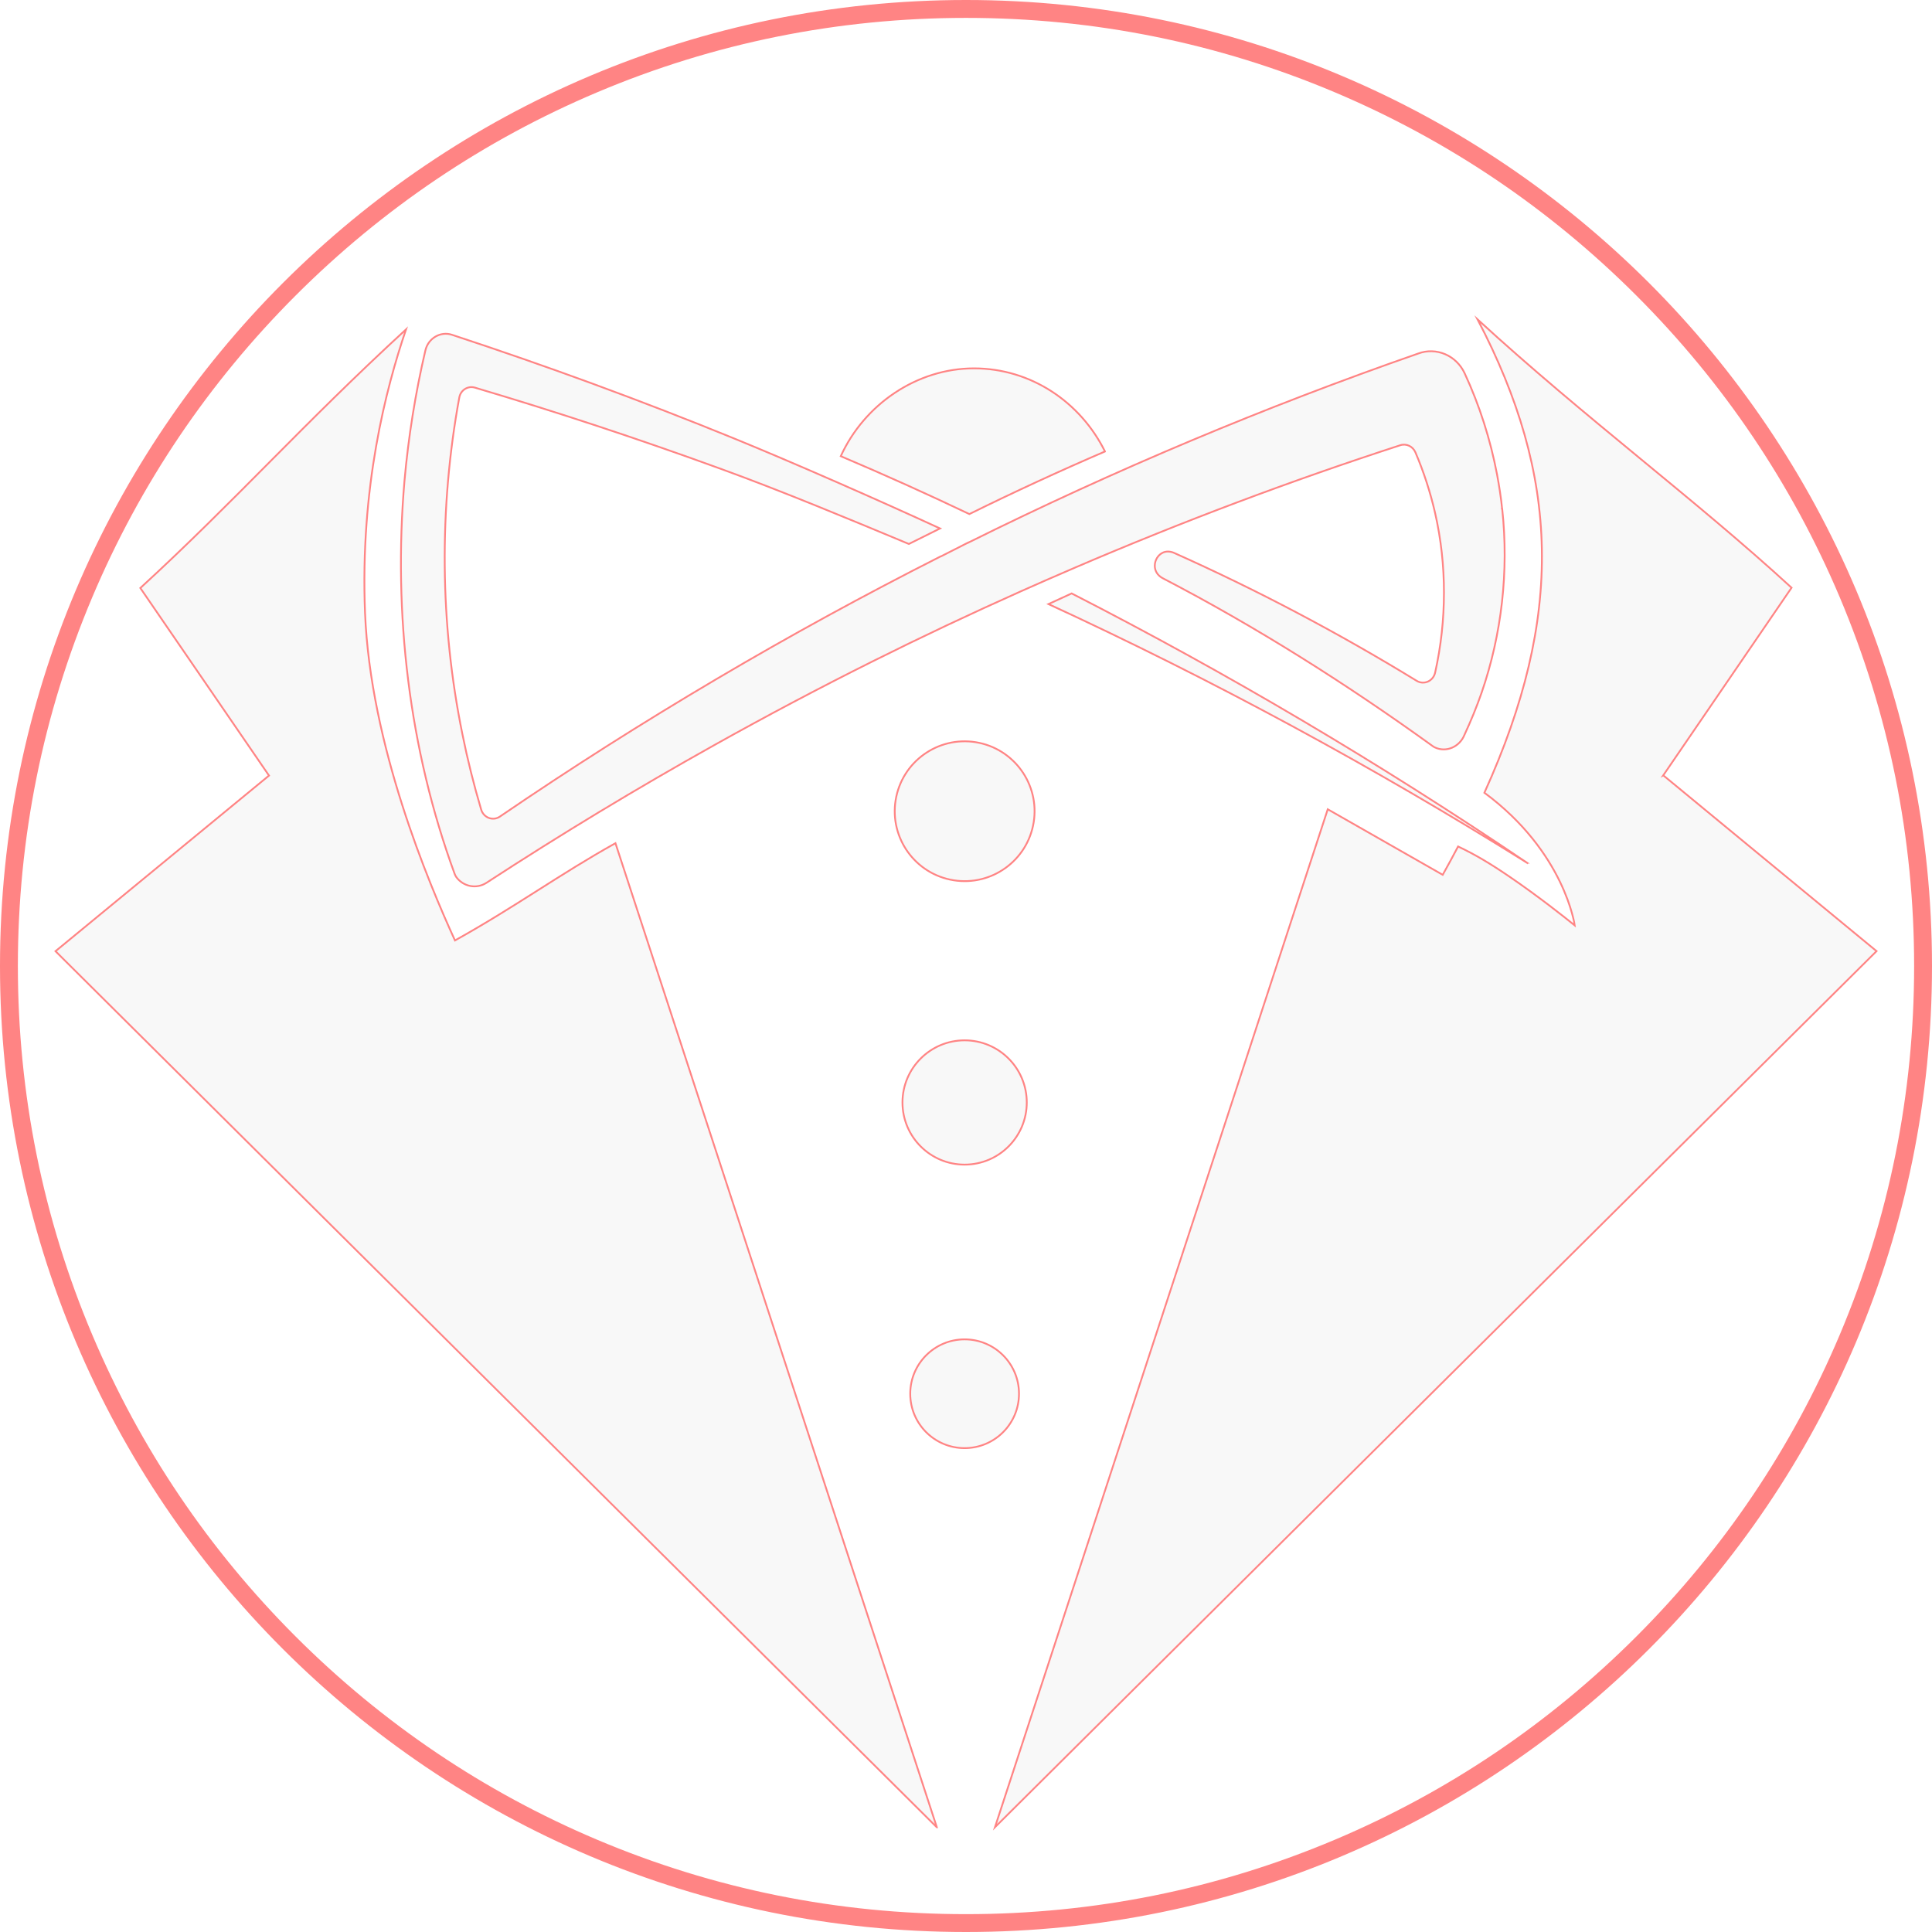
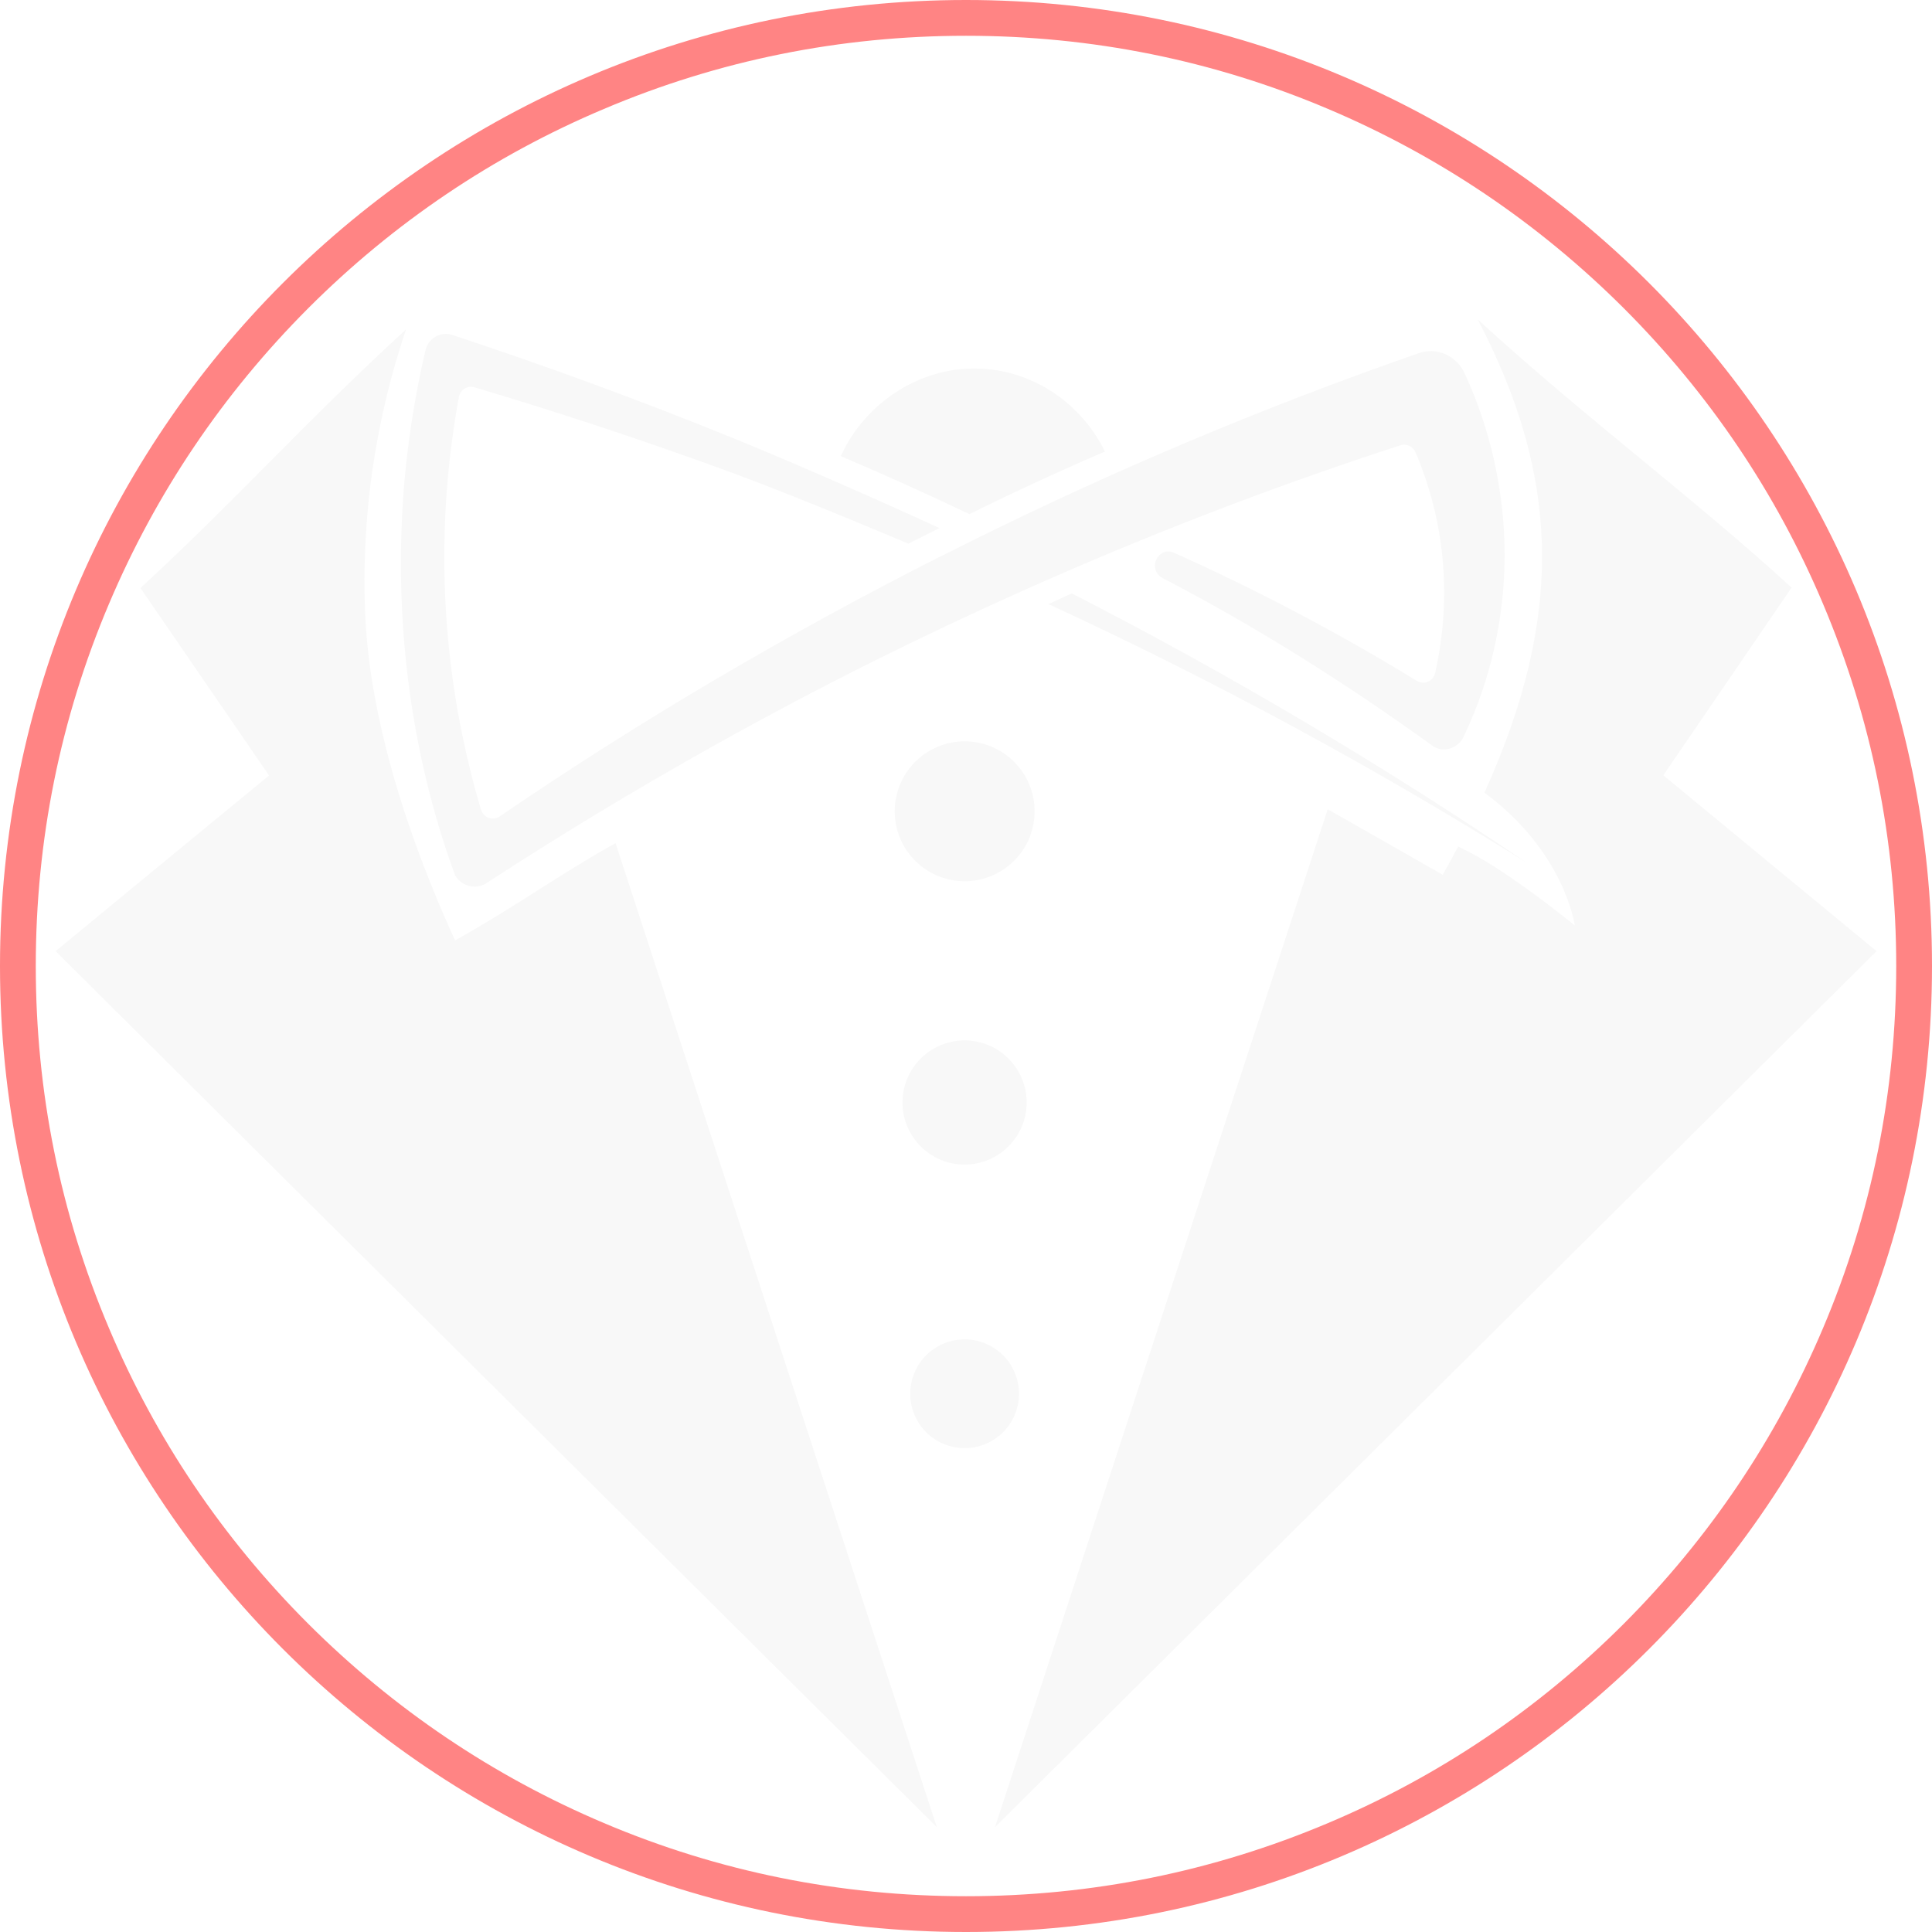
- <svg xmlns="http://www.w3.org/2000/svg" id="Capa_2" data-name="Capa 2" viewBox="0 0 1080 1080">
-   <defs>
-     <style>
-       .cls-1 {
-         fill: #f8f8f8;
-         stroke: #ff8484;
-         stroke-miterlimit: 10;
-       }
- 
-       .cls-2 {
-         fill: #ff8484;
-         stroke-width: 0px;
-       }
-     </style>
-   </defs>
-   <g id="Capa_2-2" data-name="Capa 2">
+ <svg xmlns="http://www.w3.org/2000/svg" version="1.1" id="Capa_2_00000059291926221138479560000006295554900064581780_" x="0px" y="0px" viewBox="0 0 1080 1080" style="enable-background:new 0 0 1080 1080;" xml:space="preserve">
+   <style type="text/css">
+ 	.st0{fill:#F8F8F8;}
+ 	.st1{fill:#FF8484;}
+ </style>
+   <g>
+     <circle class="st0" cx="539.2" cy="616.3" r="34.7" />
+     <ellipse transform="matrix(0.1602 -0.9871 0.9871 0.1602 5.2244 913.1061)" class="st0" cx="539.2" cy="453.5" rx="39.1" ry="39.1" />
+     <ellipse transform="matrix(0.9239 -0.3827 0.3827 0.9239 -257.106 265.6606)" class="st0" cx="539.2" cy="779.1" rx="30.4" ry="30.4" />
    <g>
-       <g>
-         <circle class="cls-1" cx="539.23" cy="616.29" r="34.74" />
-         <circle class="cls-1" cx="539.23" cy="453.46" r="39.08" transform="translate(5.25 913.09) rotate(-80.78)" />
-         <circle class="cls-1" cx="539.23" cy="779.11" r="30.4" />
-         <g>
-           <path class="cls-1" d="M853.54,482.26c-86.2-53.85-175.57-102.17-267.43-144.58,4.39-2.03,8.73-4.02,12.95-5.95,87.6,44.86,172.64,95.15,254.49,150.52h-.01Z" />
-           <path class="cls-1" d="M839.74,284.71c-.6-6.09-1.76-13.55-2.9-19.58-3.72-19.47-9.7-38.38-18.1-56.48-4.61-9.93-15.84-14.86-26.1-10.97-85.71,29.83-169.61,65.09-251.14,105.55,0-.05-.05-.05-.05-.05l-15.41,7.83h-.16c-42.5,21.5-84.34,44.36-125.47,68.65-41.07,24.24-81.43,49.84-120.97,76.82-3.9,2.63-9.1.66-10.47-3.95-4.11-13.87-7.62-27.91-10.47-42.06-12.62-61.8-13.16-126.18-1.76-188.2.71-4.17,4.77-6.75,8.72-5.59,46.55,13.81,92.67,29.07,138.36,45.73,33.18,12.07,71.29,27.91,104.24,41.67l17.44-8.67c-33.45-15.41-82.25-36.9-115.48-50.45-51.76-21.11-104.29-40.35-157.32-57.8-6.41-2.14-13.38,1.92-14.92,8.77-5.59,23.96-9.49,48.36-11.68,72.93-6.36,74.03,2.58,150.03,28.02,219.56.22.6.5,1.21.87,1.76,3.9,5.43,11.25,6.96,16.89,3.35,41.72-27.2,84.28-52.92,127.55-77.09,29.23-16.34,58.78-31.97,88.66-46.88,27.25-13.6,54.79-26.59,82.52-38.98,4.66-2.08,9.33-4.17,13.99-6.19,5.64-2.47,11.3-4.93,16.95-7.35,59.44-25.49,119.92-48.26,181.24-68.16,3.4-1.1,7.01.66,8.44,4,4.66,10.91,8.33,22.27,10.97,33.78,6.69,29.23,6.58,60.04.05,89.32-1.05,4.77-6.25,7.07-10.31,4.61-43.87-26.86-89.32-50.84-135.94-71.66-2.14-.82-4.11-.77-5.7-.11-2.9,1.21-4.77,4.27-4.77,7.46,0,2.53,1.26,5.16,4.17,6.8,52.76,27.41,103.15,59.33,151.4,94.15.32.22.66.44,1.05.6,6.36,2.96,13.81-.32,16.5-7.07,3.56-7.67,6.8-15.52,9.59-23.58,11.25-32.63,15.24-68.05,11.52-102.49h-.03Z" />
-         </g>
-         <path class="cls-1" d="M929.76,433.44c25.21-36.86,47.92-70.08,71.73-104.9-54.1-49.67-115.7-95.06-175.52-149.98,45.96,87.79,48.59,165.76,3.82,264.59,44.99,33.25,50.49,74.15,50.49,74.15-5.38-4.34-20.09-16.06-36.32-27.14-11.11-7.58-19.51-12.54-28.88-16.97h0c-2.74,5.21-5.6,10.49-8.59,15.84-32.91-18.76-32.48-18.52-64.27-36.64-61.75,188.87-122.36,374.31-186.03,569.04,168.35-167.3,329.87-327.82,492.81-489.74-41.04-33.82-79.82-65.79-119.21-98.26h-.01Z" />
-         <path class="cls-1" d="M523.69,1021.44c-22.09-67.58-139.81-428.02-179.65-550.09-31.62,17.63-55.48,35.3-89.71,54.37-14.77-32.33-47.27-109.13-50.27-183.13-2.82-69.8,11.66-125.42,22.92-158.47-57.89,53.2-95.03,95.44-148.53,144.59,24.47,35.66,47.3,68.95,71.92,104.84-40.02,32.92-79.05,65.03-119.35,98.18,42.09,41.83,367.74,365.58,492.64,489.71h.03Z" />
-         <path class="cls-1" d="M617.68,252.36c-13.71-27.59-41.35-46.44-73.22-46.44s-61.25,20.06-74.47,49.09c24.13,10.23,48.21,21.07,71.89,32.36,24.91-12.3,50.22-23.97,75.8-34.99h0Z" />
-       </g>
-       <path class="cls-2" d="M540,10c71.55,0,140.96,14.01,206.3,41.65,63.11,26.69,119.79,64.91,168.47,113.59,48.68,48.68,86.89,105.36,113.59,168.47,27.63,65.33,41.65,134.74,41.65,206.3s-14.01,140.96-41.65,206.3c-26.69,63.11-64.91,119.79-113.59,168.47-48.68,48.68-105.36,86.89-168.47,113.59-65.33,27.63-134.74,41.65-206.3,41.65s-140.96-14.01-206.3-41.65c-63.11-26.69-119.79-64.91-168.47-113.59-48.68-48.68-86.89-105.36-113.59-168.47-27.63-65.33-41.65-134.74-41.65-206.3s14.01-140.96,41.65-206.3c26.69-63.11,64.91-119.79,113.59-168.47,48.68-48.68,105.36-86.89,168.47-113.59,65.33-27.63,134.74-41.65,206.3-41.65h0M540,0h0C241.77,0,0,241.77,0,540h0c0,298.23,241.77,540,540,540h0c298.23,0,540-241.77,540-540h0C1080,241.77,838.23,0,540,0h0Z" />
+       <path class="st0" d="M853.5,482.3C767.3,428.4,678,380.1,586.1,337.7c4.4-2,8.7-4,13-6C686.7,376.6,771.7,426.9,853.5,482.3    L853.5,482.3L853.5,482.3z" />
+       <path class="st0" d="M839.7,284.7c-0.6-6.1-1.8-13.5-2.9-19.6c-3.7-19.5-9.7-38.4-18.1-56.5c-4.6-9.9-15.8-14.9-26.1-11    c-85.7,29.8-169.6,65.1-251.1,105.6c0,0,0,0,0,0L526,311h-0.2c-42.5,21.5-84.3,44.4-125.5,68.6c-41.1,24.2-81.4,49.8-121,76.8    c-3.9,2.6-9.1,0.7-10.5-4c-4.1-13.9-7.6-27.9-10.5-42.1c-12.6-61.8-13.2-126.2-1.8-188.2c0.7-4.2,4.8-6.8,8.7-5.6    c46.5,13.8,92.7,29.1,138.4,45.7c33.2,12.1,71.3,27.9,104.2,41.7l17.4-8.7C492.1,280,443.3,258.5,410,245    c-51.8-21.1-104.3-40.3-157.3-57.8c-6.4-2.1-13.4,1.9-14.9,8.8c-5.6,24-9.5,48.4-11.7,72.9c-6.4,74,2.6,150,28,219.6    c0.2,0.6,0.5,1.2,0.9,1.8c3.9,5.4,11.3,7,16.9,3.4c41.7-27.2,84.3-52.9,127.6-77.1c29.2-16.3,58.8-32,88.7-46.9    c27.3-13.6,54.8-26.6,82.5-39c4.7-2.1,9.3-4.2,14-6.2c5.6-2.5,11.3-4.9,17-7.4c59.4-25.5,119.9-48.3,181.2-68.2    c3.4-1.1,7,0.7,8.4,4c4.7,10.9,8.3,22.3,11,33.8c6.7,29.2,6.6,60,0,89.3c-1,4.8-6.2,7.1-10.3,4.6c-43.9-26.9-89.3-50.8-135.9-71.7    c-2.1-0.8-4.1-0.8-5.7-0.1c-2.9,1.2-4.8,4.3-4.8,7.5c0,2.5,1.3,5.2,4.2,6.8c52.8,27.4,103.2,59.3,151.4,94.1    c0.3,0.2,0.7,0.4,1,0.6c6.4,3,13.8-0.3,16.5-7.1c3.6-7.7,6.8-15.5,9.6-23.6C839.5,354.5,843.5,319.1,839.7,284.7L839.7,284.7    L839.7,284.7z" />
    </g>
+     <path class="st0" d="M929.8,433.4c25.2-36.9,47.9-70.1,71.7-104.9c-54.1-49.7-115.7-95.1-175.5-150c46,87.8,48.6,165.8,3.8,264.6   c45,33.2,50.5,74.2,50.5,74.2c-5.4-4.3-20.1-16.1-36.3-27.1c-11.1-7.6-19.5-12.5-28.9-17l0,0c-2.7,5.2-5.6,10.5-8.6,15.8   c-32.9-18.8-32.5-18.5-64.3-36.6c-61.8,188.9-122.4,374.3-186,569C724.5,854.1,886.1,693.6,1049,531.7   C1008,497.9,969.2,465.9,929.8,433.4L929.8,433.4L929.8,433.4z" />
+     <path class="st0" d="M523.7,1021.4c-22.1-67.6-139.8-428-179.6-550.1c-31.6,17.6-55.5,35.3-89.7,54.4   c-14.8-32.3-47.3-109.1-50.3-183.1c-2.8-69.8,11.7-125.4,22.9-158.5c-57.9,53.2-95,95.4-148.5,144.6c24.5,35.7,47.3,69,71.9,104.8   c-40,32.9-79.1,65-119.3,98.2C73.1,573.6,398.8,897.3,523.7,1021.4L523.7,1021.4L523.7,1021.4z" />
+     <path class="st0" d="M617.7,252.4c-13.7-27.6-41.3-46.4-73.2-46.4S483.2,226,470,255c24.1,10.2,48.2,21.1,71.9,32.4   C566.8,275.1,592.1,263.4,617.7,252.4L617.7,252.4L617.7,252.4z" />
+   </g>
+   <g>
+     <path class="st1" d="M540,20c70.2,0,138.3,13.7,202.4,40.9c61.9,26.2,117.5,63.7,165.3,111.4c47.8,47.8,85.3,103.4,111.4,165.3   c27.1,64.1,40.9,132.2,40.9,202.4s-13.7,138.3-40.9,202.4c-26.2,61.9-63.7,117.5-111.4,165.3c-47.8,47.8-103.4,85.3-165.3,111.4   c-64.1,27.1-132.2,40.9-202.4,40.9s-138.3-13.7-202.4-40.9c-61.9-26.2-117.5-63.7-165.3-111.4C124.5,859.9,87,804.3,60.9,742.4   C33.7,678.3,20,610.2,20,540s13.7-138.3,40.9-202.4c26.2-61.9,63.7-117.5,111.4-165.3C220.1,124.5,275.7,87,337.6,60.9   C401.7,33.7,469.8,20,540,20 M540,0C241.8,0,0,241.8,0,540s241.8,540,540,540s540-241.8,540-540S838.2,0,540,0L540,0z" />
  </g>
</svg>
